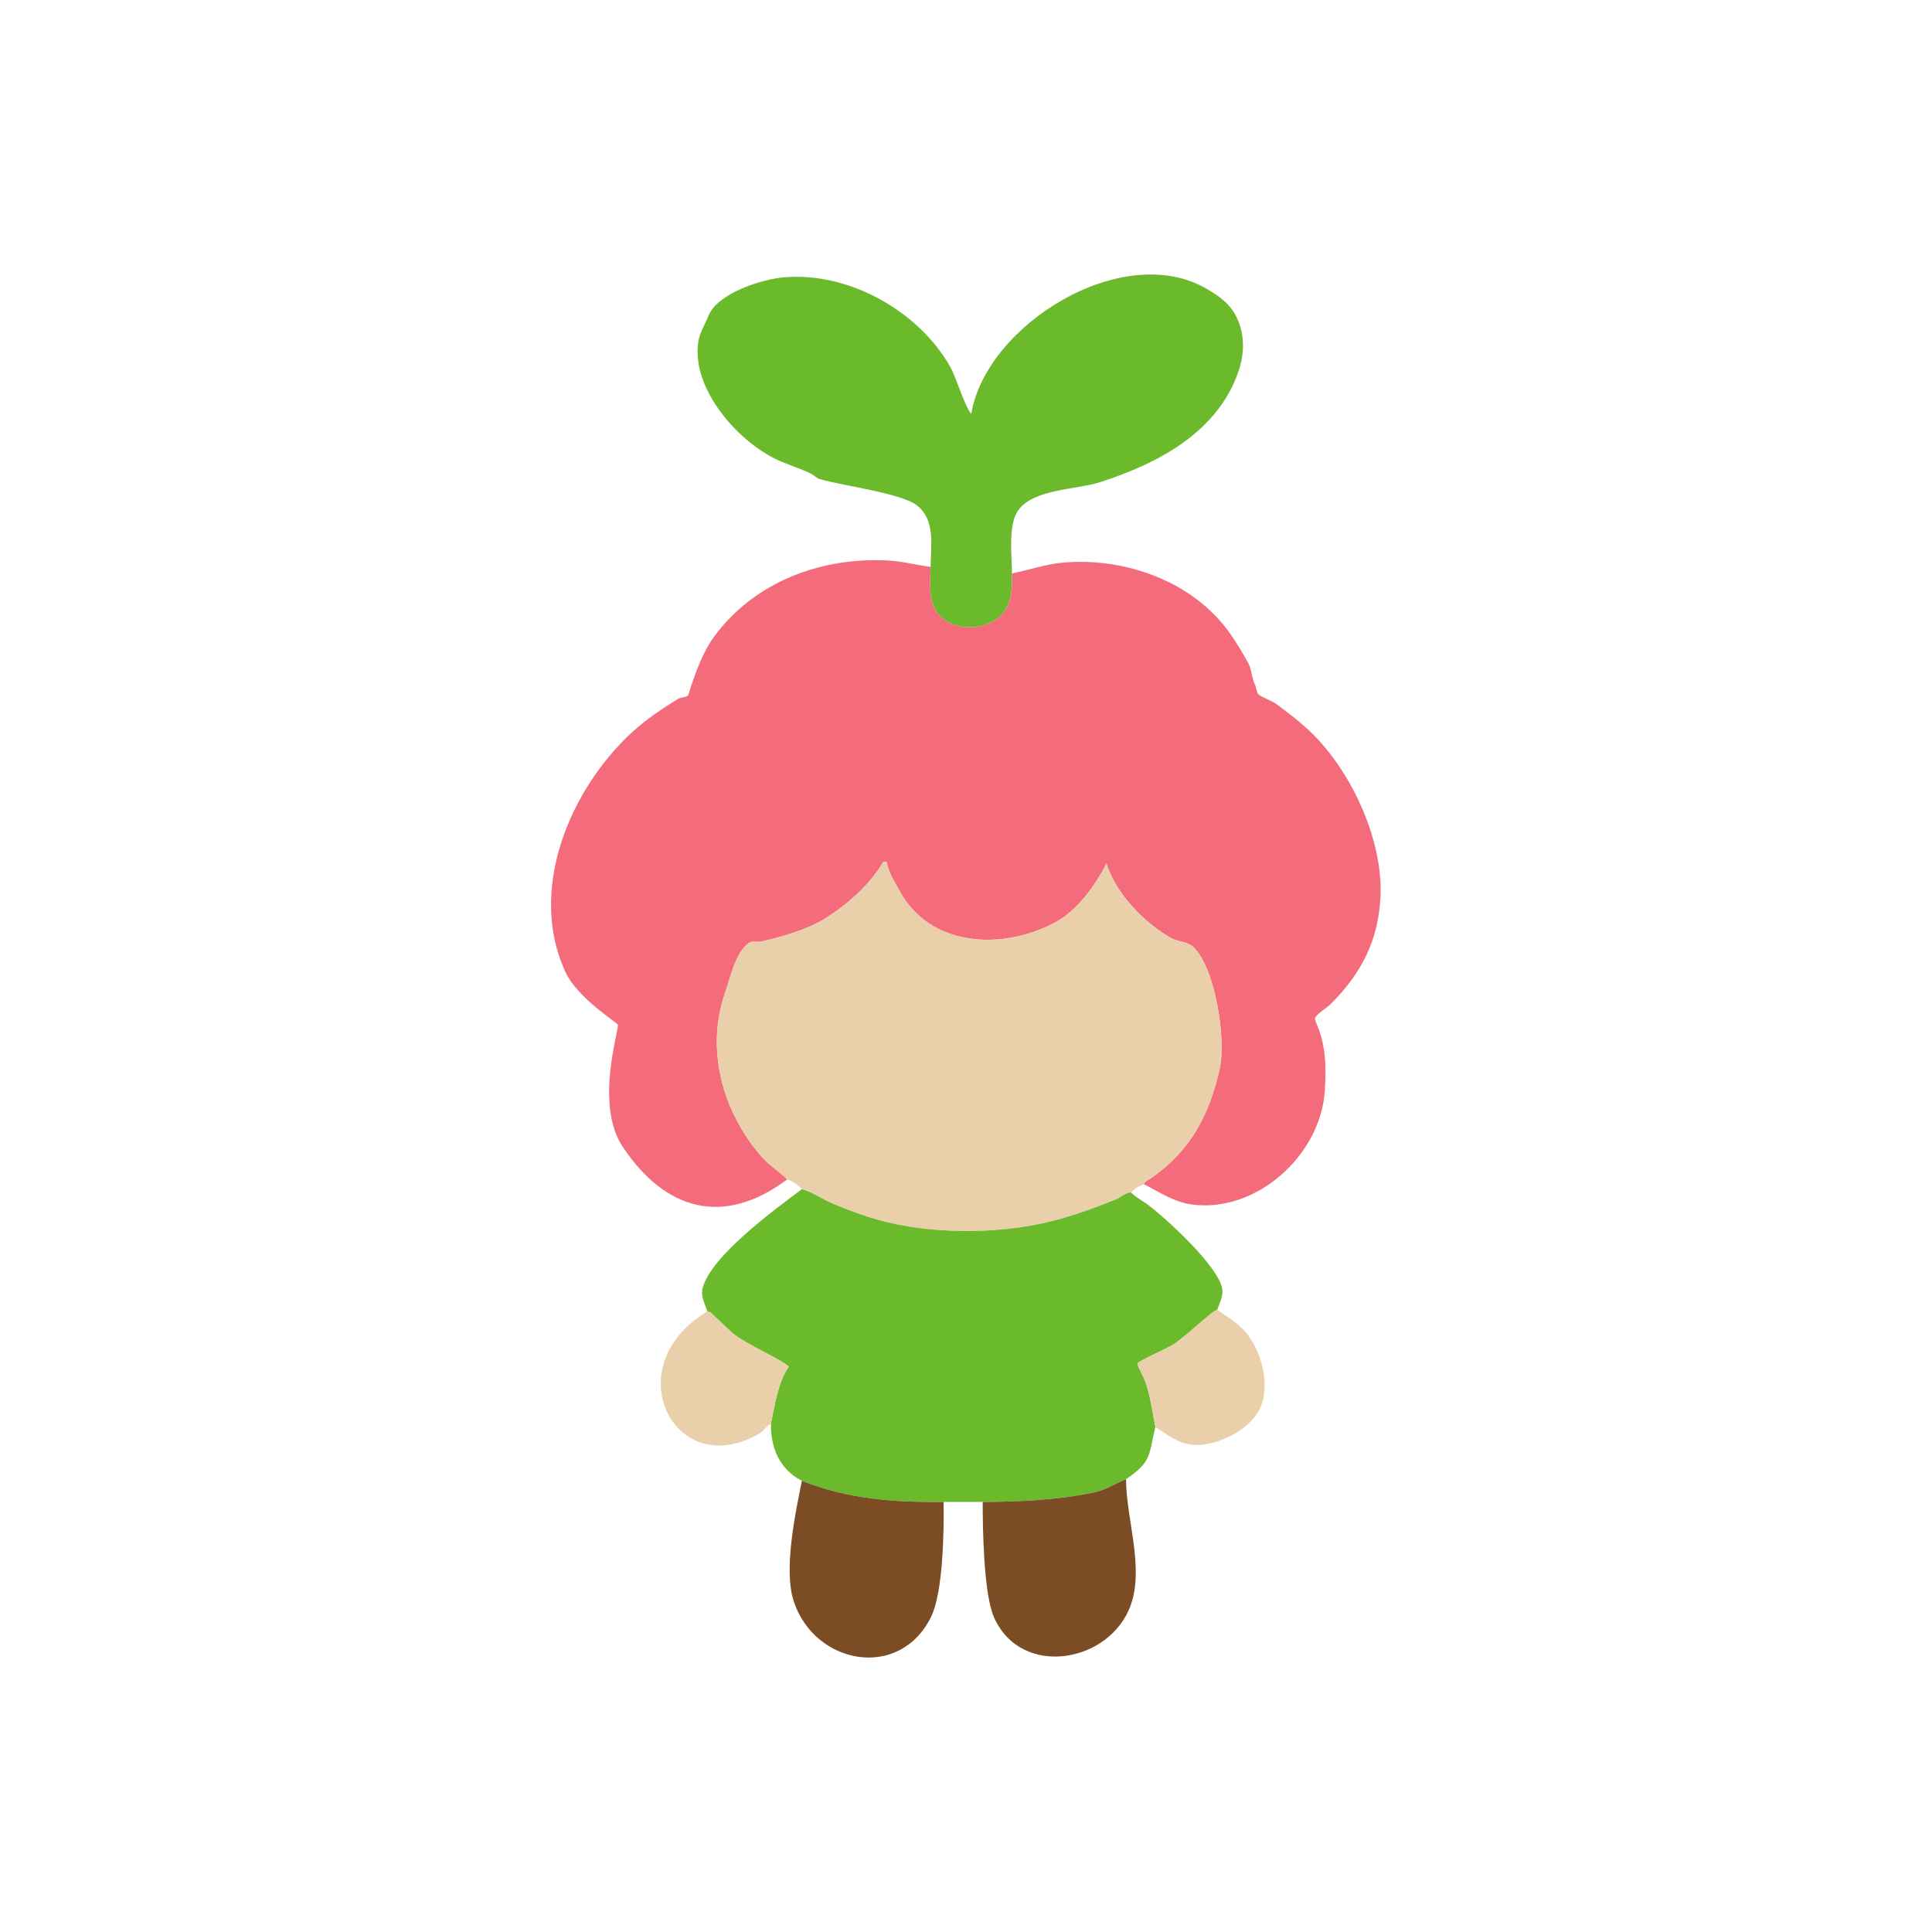
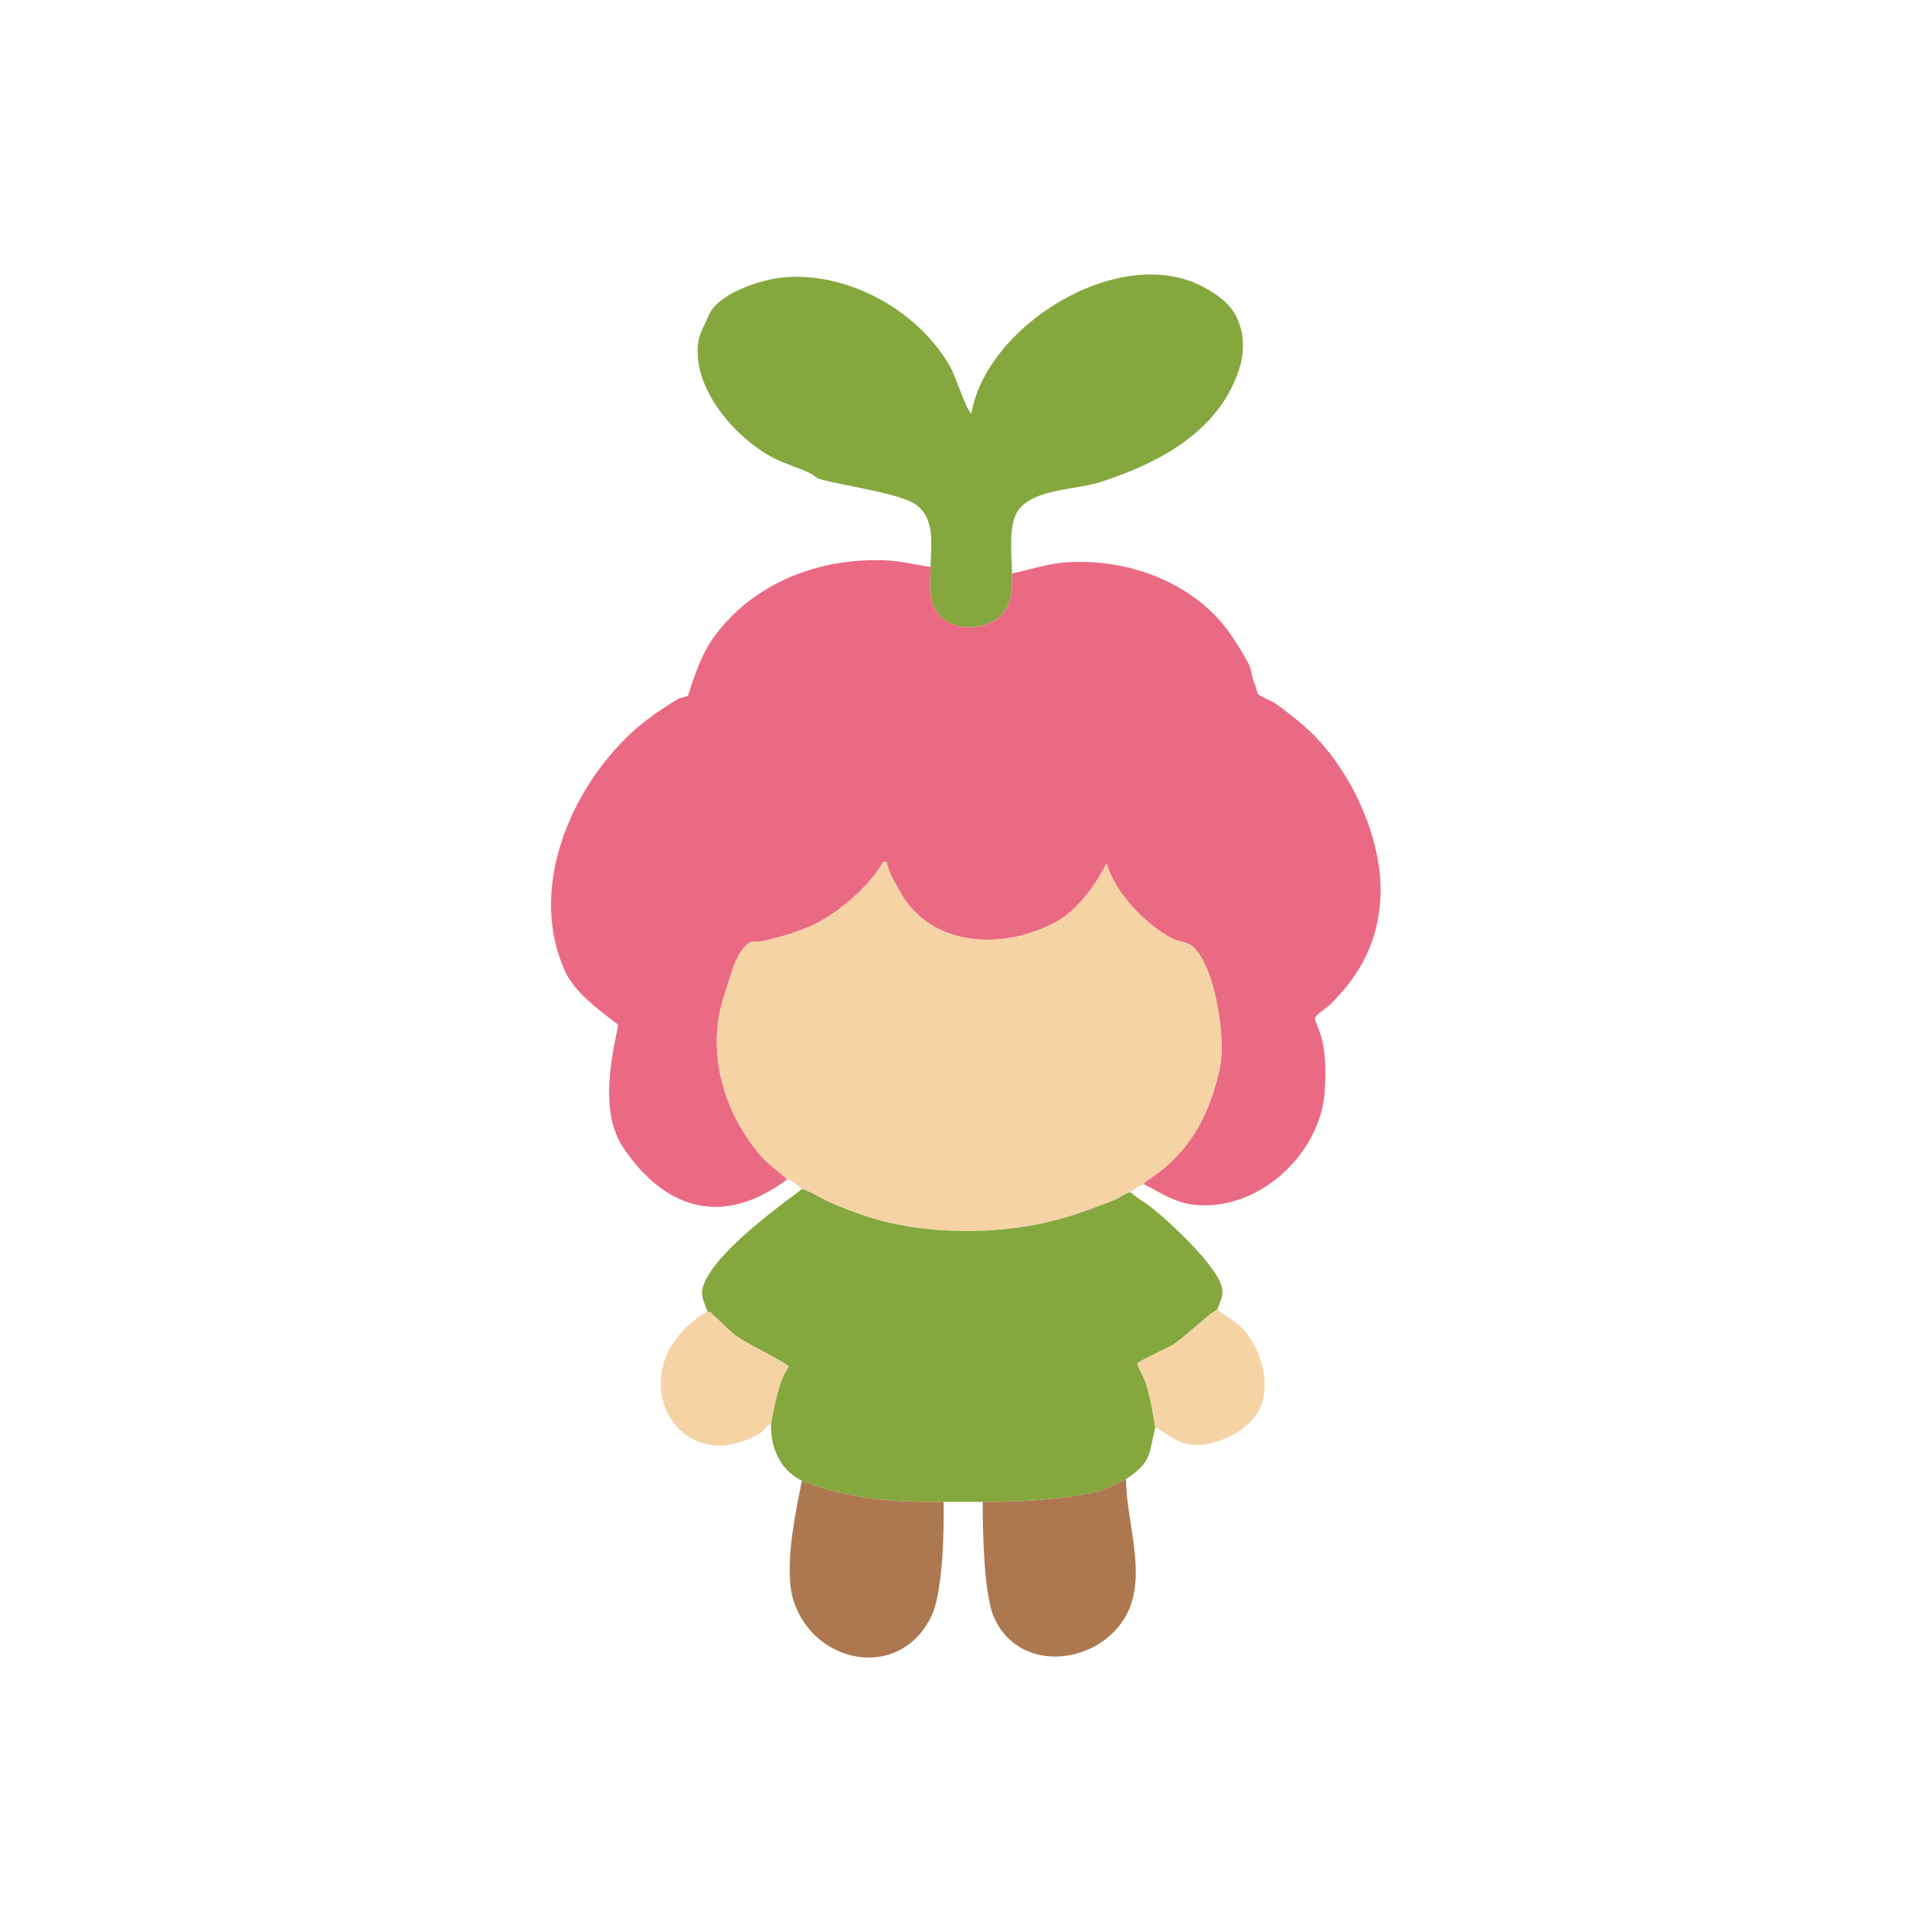
<svg xmlns="http://www.w3.org/2000/svg" version="1.1" width="1000" height="1000" viewBox="0 0 1000 1000" id="garden-fairy-svg">
  <g id="garden-fairy" transform="translate(232.0913 61.56563) scale(0.843143)">
-     <path d="M346,279c-.07-10.71-2.65-30.11,4-39c9.71-12.99,35.51-12.34,50-17c35.37-11.38,72.13-30.44,85-68c3.75-10.95,4.01-22.32-1-33c-4.04-8.6-11.16-13.52-19-18c-51.37-29.36-134.9,22.4-144,77c-3.8-3.8-9.35-22.61-13-29c-19.65-34.38-62.51-58.32-102.3-54.74c-13.47,1.21-40.49,9.71-46.03,23.57c-2.83,7.07-6.01,10.77-6.6,18.89c-1.96,27.22,23.38,56.24,46.09,68.19c7.4,3.89,16.92,6.47,23.84,10.09c1.74,.91,2.9,2.47,4.89,3.06c13.78,4.05,50.04,8.68,59.65,16.11c11.56,8.94,8.63,24.79,8.46,37.83c-.16,8.93-1.6,20.29,4,28c9.6,13.22,34.03,11.55,42.22-1.97c3.96-6.52,3.88-14.69,3.78-22.03Z" fill="#6ABA2C" />
-     <path d="M346,279c.1,7.34,.18,15.51-3.78,22.03C334.03,314.55,309.6,316.22,300,303c-5.6-7.71-4.16-19.07-4-28c-8.92-1.2-17.66-3.55-26.69-3.98C228.23,269.05,187.53,284.39,163,318c-6.48,8.87-10.5,19.88-14.07,30.22c-.33,.96-1.33,5.21-1.93,5.78c-1.12,1.07-4.58,1.14-6,2c-9.22,5.63-19.66,12.66-27.75,20.04C74.23,411.69,48.46,473.85,72,524c7.37,15.7,31.13,30.42,32,32c1.18,2.14-14.48,48.78,3,75c26.17,39.26,62.08,49.19,101,20c-4.82-4.82-11.19-8.77-15.58-13.78C168.29,609.7,157.61,571.15,170,536c3.29-9.32,5.91-23.2,13.88-29.71c2.77-2.28,5.14-.61,8.12-1.29c12.16-2.76,28.09-7.22,39-14c13.22-8.21,27.15-20.28,35.25-33.75c1.08-1.8,.83-1.25,2.75-1.25c1.46,7.28,4.56,11.72,8,18c19.35,35.29,64.45,36.17,96,19c13.23-7.2,24.44-22.89,31-36c5.38,18.2,23.42,36.98,40,46c4.23,2.3,9.67,1.92,13.37,5.42c13.44,12.73,20.09,56.43,16.19,74.27c-6.08,27.76-17.45,50.22-41.57,67.1c-1.47,1.03-4.99,2.54-4.99,4.21c9.94,4.97,18.49,11.07,29.97,12.49c39.33,4.86,78.06-30.21,80.98-69.12c.98-13.13,.88-28.18-4.46-40.54c-.3-.68-1.73-4.26-1.49-4.83c1.15-2.73,7.34-6.34,9.6-8.6c18.86-18.86,29.33-39.01,30.6-65.98c1.68-35.89-19.1-79.91-45.65-103.66c-5.69-5.1-12.39-10.28-18.55-14.76c-2.43-1.77-9.41-4.25-11-6c-.55-.6-1.23-4.46-1.8-5.6c-2.1-4.2-1.98-9.35-4.2-13.4c-3.4-6.2-7.31-12.72-11.44-18.54c-22.48-31.61-64.14-46.34-101.79-43.13c-11.25,.96-21.01,4.52-31.77,6.67Z" fill="#F46C7C" />
-     <path d="M427,654c0-1.67,3.52-3.18,4.99-4.21c24.12-16.88,35.49-39.34,41.57-67.1c3.9-17.84-2.75-61.54-16.19-74.27c-3.7-3.5-9.14-3.12-13.37-5.42c-16.58-9.02-34.62-27.8-40-46c-6.56,13.11-17.77,28.8-31,36c-31.55,17.17-76.65,16.29-96-19c-3.44-6.28-6.54-10.72-8-18c-1.92,0-1.67-.55-2.75,1.25c-8.1,13.47-22.03,25.54-35.25,33.75c-10.91,6.78-26.84,11.24-39,14c-2.98,.68-5.35-.99-8.12,1.29C175.91,512.8,173.29,526.68,170,536c-12.39,35.15-1.71,73.7,22.42,101.22c4.39,5.01,10.76,8.96,15.58,13.78c3.72,1.24,6.24,3.24,9,6c5.78,1.45,11.43,5.5,17,8c7.68,3.45,15.88,6.44,23.88,9.06c30.64,10.04,70.75,10.92,102.42,4.81c17.52-3.37,32.94-8.97,49.37-15.54c3.13-1.25,6.24-4.33,9.33-4.33c2.68-2.68,4.43-3.57,8-5Z" fill="#E9D0AB" />
-     <path d="M419,659c-3.09,0-6.2,3.08-9.33,4.33c-16.43,6.57-31.85,12.17-49.37,15.54c-31.67,6.11-71.78,5.23-102.42-4.81c-8-2.62-16.2-5.61-23.88-9.06c-5.57-2.5-11.22-6.55-17-8c-16.42,12.32-56.12,41.14-61,61c-1.2,4.86,1.53,9.59,3,14c.33,.11,.66,.22,.99,.34c.26,.1,.51,.2,.78,.3c.61,.28,11.66,11.1,13.98,12.98c8.78,7.09,29.8,15.93,34.25,20.38c-6.38,8.5-8.87,24.34-11,35c-.22,14.74,5.4,28.2,19,35c28.56,11.42,56.45,13.23,87,13h24c21.61,0,47.93-1.32,69-6c6.8-1.51,12.57-5.43,19-8c16.26-10.84,13.84-15.38,18-32c-2.04-10.21-3.4-22.65-7.99-31.99c-.67-1.36-3.08-5.84-3.01-7.01c.06-1.02,18.52-9.58,21-11c7.29-4.17,23.92-20.64,28-22c1.45-4.35,3.84-8.15,3-13c-2.37-13.66-33.65-42.31-45-51c-3.69-2.82-7.61-4.61-11-8Z" fill="#6ABA2C" />
-     <path d="M434,803c4.68,3.12,9.88,6.7,15,9c15.48,6.94,41.79-5.13,49-20c7.14-14.71,1.05-36.49-9.47-48.26c-4.64-5.19-11.01-8.6-16.53-12.74c-4.08,1.36-20.71,17.83-28,22c-2.48,1.42-20.94,9.98-21,11c-.07,1.17,2.34,5.65,3.01,7.01c4.59,9.34,5.95,21.78,7.99,31.99Z" fill="#E9D0AB" />
-     <path d="M198,801c2.13-10.66,4.62-26.5,11-35c-4.45-4.45-25.47-13.29-34.25-20.38c-2.32-1.88-13.37-12.7-13.98-12.98c-.27-.1-.52-.2-.78-.3c-.33-.12-.66-.23-.99-.34c-50.17,30.1-27.23,88.58,13.59,81.87c6.05-.99,13.33-3.68,18.41-6.87c2.66-1.67,3.94-4.47,7-6Z" fill="#E9D0AB" />
-     <g fill="#7C4C24">
+     <path d="M346,279c-.07-10.71-2.65-30.11,4-39c9.71-12.99,35.51-12.34,50-17c35.37-11.38,72.13-30.44,85-68c3.75-10.95,4.01-22.32-1-33c-4.04-8.6-11.16-13.52-19-18c-51.37-29.36-134.9,22.4-144,77c-3.8-3.8-9.35-22.61-13-29c-19.65-34.38-62.51-58.32-102.3-54.74c-13.47,1.21-40.49,9.71-46.03,23.57c-2.83,7.07-6.01,10.77-6.6,18.89c-1.96,27.22,23.38,56.24,46.09,68.19c7.4,3.89,16.92,6.47,23.84,10.09c1.74,.91,2.9,2.47,4.89,3.06c13.78,4.05,50.04,8.68,59.65,16.11c11.56,8.94,8.63,24.79,8.46,37.83c-.16,8.93-1.6,20.29,4,28c9.6,13.22,34.03,11.55,42.22-1.97c3.96-6.52,3.88-14.69,3.78-22.03Z" fill="#84A83E" />
+     <path d="M346,279c.1,7.34,.18,15.51-3.78,22.03C334.03,314.55,309.6,316.22,300,303c-5.6-7.71-4.16-19.07-4-28c-8.92-1.2-17.66-3.55-26.69-3.98C228.23,269.05,187.53,284.39,163,318c-6.48,8.87-10.5,19.88-14.07,30.22c-.33,.96-1.33,5.21-1.93,5.78c-1.12,1.07-4.58,1.14-6,2c-9.22,5.63-19.66,12.66-27.75,20.04C74.23,411.69,48.46,473.85,72,524c7.37,15.7,31.13,30.42,32,32c1.18,2.14-14.48,48.78,3,75c26.17,39.26,62.08,49.19,101,20c-4.82-4.82-11.19-8.77-15.58-13.78C168.29,609.7,157.61,571.15,170,536c3.29-9.32,5.91-23.2,13.88-29.71c2.77-2.28,5.14-.61,8.12-1.29c12.16-2.76,28.09-7.22,39-14c13.22-8.21,27.15-20.28,35.25-33.75c1.08-1.8,.83-1.25,2.75-1.25c1.46,7.28,4.56,11.72,8,18c19.35,35.29,64.45,36.17,96,19c13.23-7.2,24.44-22.89,31-36c5.38,18.2,23.42,36.98,40,46c4.23,2.3,9.67,1.92,13.37,5.42c13.44,12.73,20.09,56.43,16.19,74.27c-6.08,27.76-17.45,50.22-41.57,67.1c-1.47,1.03-4.99,2.54-4.99,4.21c9.94,4.97,18.49,11.07,29.97,12.49c39.33,4.86,78.06-30.21,80.98-69.12c.98-13.13,.88-28.18-4.46-40.54c-.3-.68-1.73-4.26-1.49-4.83c1.15-2.73,7.34-6.34,9.6-8.6c18.86-18.86,29.33-39.01,30.6-65.98c1.68-35.89-19.1-79.91-45.65-103.66c-5.69-5.1-12.39-10.28-18.55-14.76c-2.43-1.77-9.41-4.25-11-6c-.55-.6-1.23-4.46-1.8-5.6c-2.1-4.2-1.98-9.35-4.2-13.4c-3.4-6.2-7.31-12.72-11.44-18.54c-22.48-31.61-64.14-46.34-101.79-43.13c-11.25,.96-21.01,4.52-31.77,6.67Z" fill="#EB6A83" />
+     <path d="M427,654c0-1.67,3.52-3.18,4.99-4.21c24.12-16.88,35.49-39.34,41.57-67.1c3.9-17.84-2.75-61.54-16.19-74.27c-3.7-3.5-9.14-3.12-13.37-5.42c-16.58-9.02-34.62-27.8-40-46c-6.56,13.11-17.77,28.8-31,36c-31.55,17.17-76.65,16.29-96-19c-3.44-6.28-6.54-10.72-8-18c-1.92,0-1.67-.55-2.75,1.25c-8.1,13.47-22.03,25.54-35.25,33.75c-10.91,6.78-26.84,11.24-39,14c-2.98,.68-5.35-.99-8.12,1.29C175.91,512.8,173.29,526.68,170,536c-12.39,35.15-1.71,73.7,22.42,101.22c4.39,5.01,10.76,8.96,15.58,13.78c3.72,1.24,6.24,3.24,9,6c5.78,1.45,11.43,5.5,17,8c7.68,3.45,15.88,6.44,23.88,9.06c30.64,10.04,70.75,10.92,102.42,4.81c17.52-3.37,32.94-8.97,49.37-15.54c3.13-1.25,6.24-4.33,9.33-4.33c2.68-2.68,4.43-3.57,8-5Z" fill="#F5D3A5" />
+     <path d="M419,659c-3.09,0-6.2,3.08-9.33,4.33c-16.43,6.57-31.85,12.17-49.37,15.54c-31.67,6.11-71.78,5.23-102.42-4.81c-8-2.62-16.2-5.61-23.88-9.06c-5.57-2.5-11.22-6.55-17-8c-16.42,12.32-56.12,41.14-61,61c-1.2,4.86,1.53,9.59,3,14c.33,.11,.66,.22,.99,.34c.26,.1,.51,.2,.78,.3c.61,.28,11.66,11.1,13.98,12.98c8.78,7.09,29.8,15.93,34.25,20.38c-6.38,8.5-8.87,24.34-11,35c-.22,14.74,5.4,28.2,19,35c28.56,11.42,56.45,13.23,87,13h24c21.61,0,47.93-1.32,69-6c6.8-1.51,12.57-5.43,19-8c16.26-10.84,13.84-15.38,18-32c-2.04-10.21-3.4-22.65-7.99-31.99c-.67-1.36-3.08-5.84-3.01-7.01c.06-1.02,18.52-9.58,21-11c7.29-4.17,23.92-20.64,28-22c1.45-4.35,3.84-8.15,3-13c-2.37-13.66-33.65-42.31-45-51c-3.69-2.82-7.61-4.61-11-8Z" fill="#84A83E" />
+     <path d="M434,803c4.68,3.12,9.88,6.7,15,9c15.48,6.94,41.79-5.13,49-20c7.14-14.71,1.05-36.49-9.47-48.26c-4.64-5.19-11.01-8.6-16.53-12.74c-4.08,1.36-20.71,17.83-28,22c-2.48,1.42-20.94,9.98-21,11c-.07,1.17,2.34,5.65,3.01,7.01c4.59,9.34,5.95,21.78,7.99,31.99Z" fill="#F5D3A5" />
+     <path d="M198,801c2.13-10.66,4.62-26.5,11-35c-4.45-4.45-25.47-13.29-34.25-20.38c-2.32-1.88-13.37-12.7-13.98-12.98c-.27-.1-.52-.2-.78-.3c-.33-.12-.66-.23-.99-.34c-50.17,30.1-27.23,88.58,13.59,81.87c6.05-.99,13.33-3.68,18.41-6.87c2.66-1.67,3.94-4.47,7-6Z" fill="#F5D3A5" />
+     <g fill="#AD7850">
      <path d="M328,849c0,16.72,.58,56.69,7,71c16.9,37.7,71.61,27.7,84-8c8.14-23.45-3-52.95-3-77c-6.43,2.57-12.2,6.49-19,8c-21.07,4.68-47.39,6-69,6Z" />
      <path d="M304,849c-30.55,.23-58.44-1.58-87-13c-3.99,19.94-11.4,54.47-5,74c12.7,38.76,64.82,48.91,84.29,9.61c7.43-15,8-53.23,7.71-70.61Z" />
    </g>
  </g>
  <g id="eye-layer" data-x="375.098904" data-y="404.963154" data-size="256" />
</svg>
